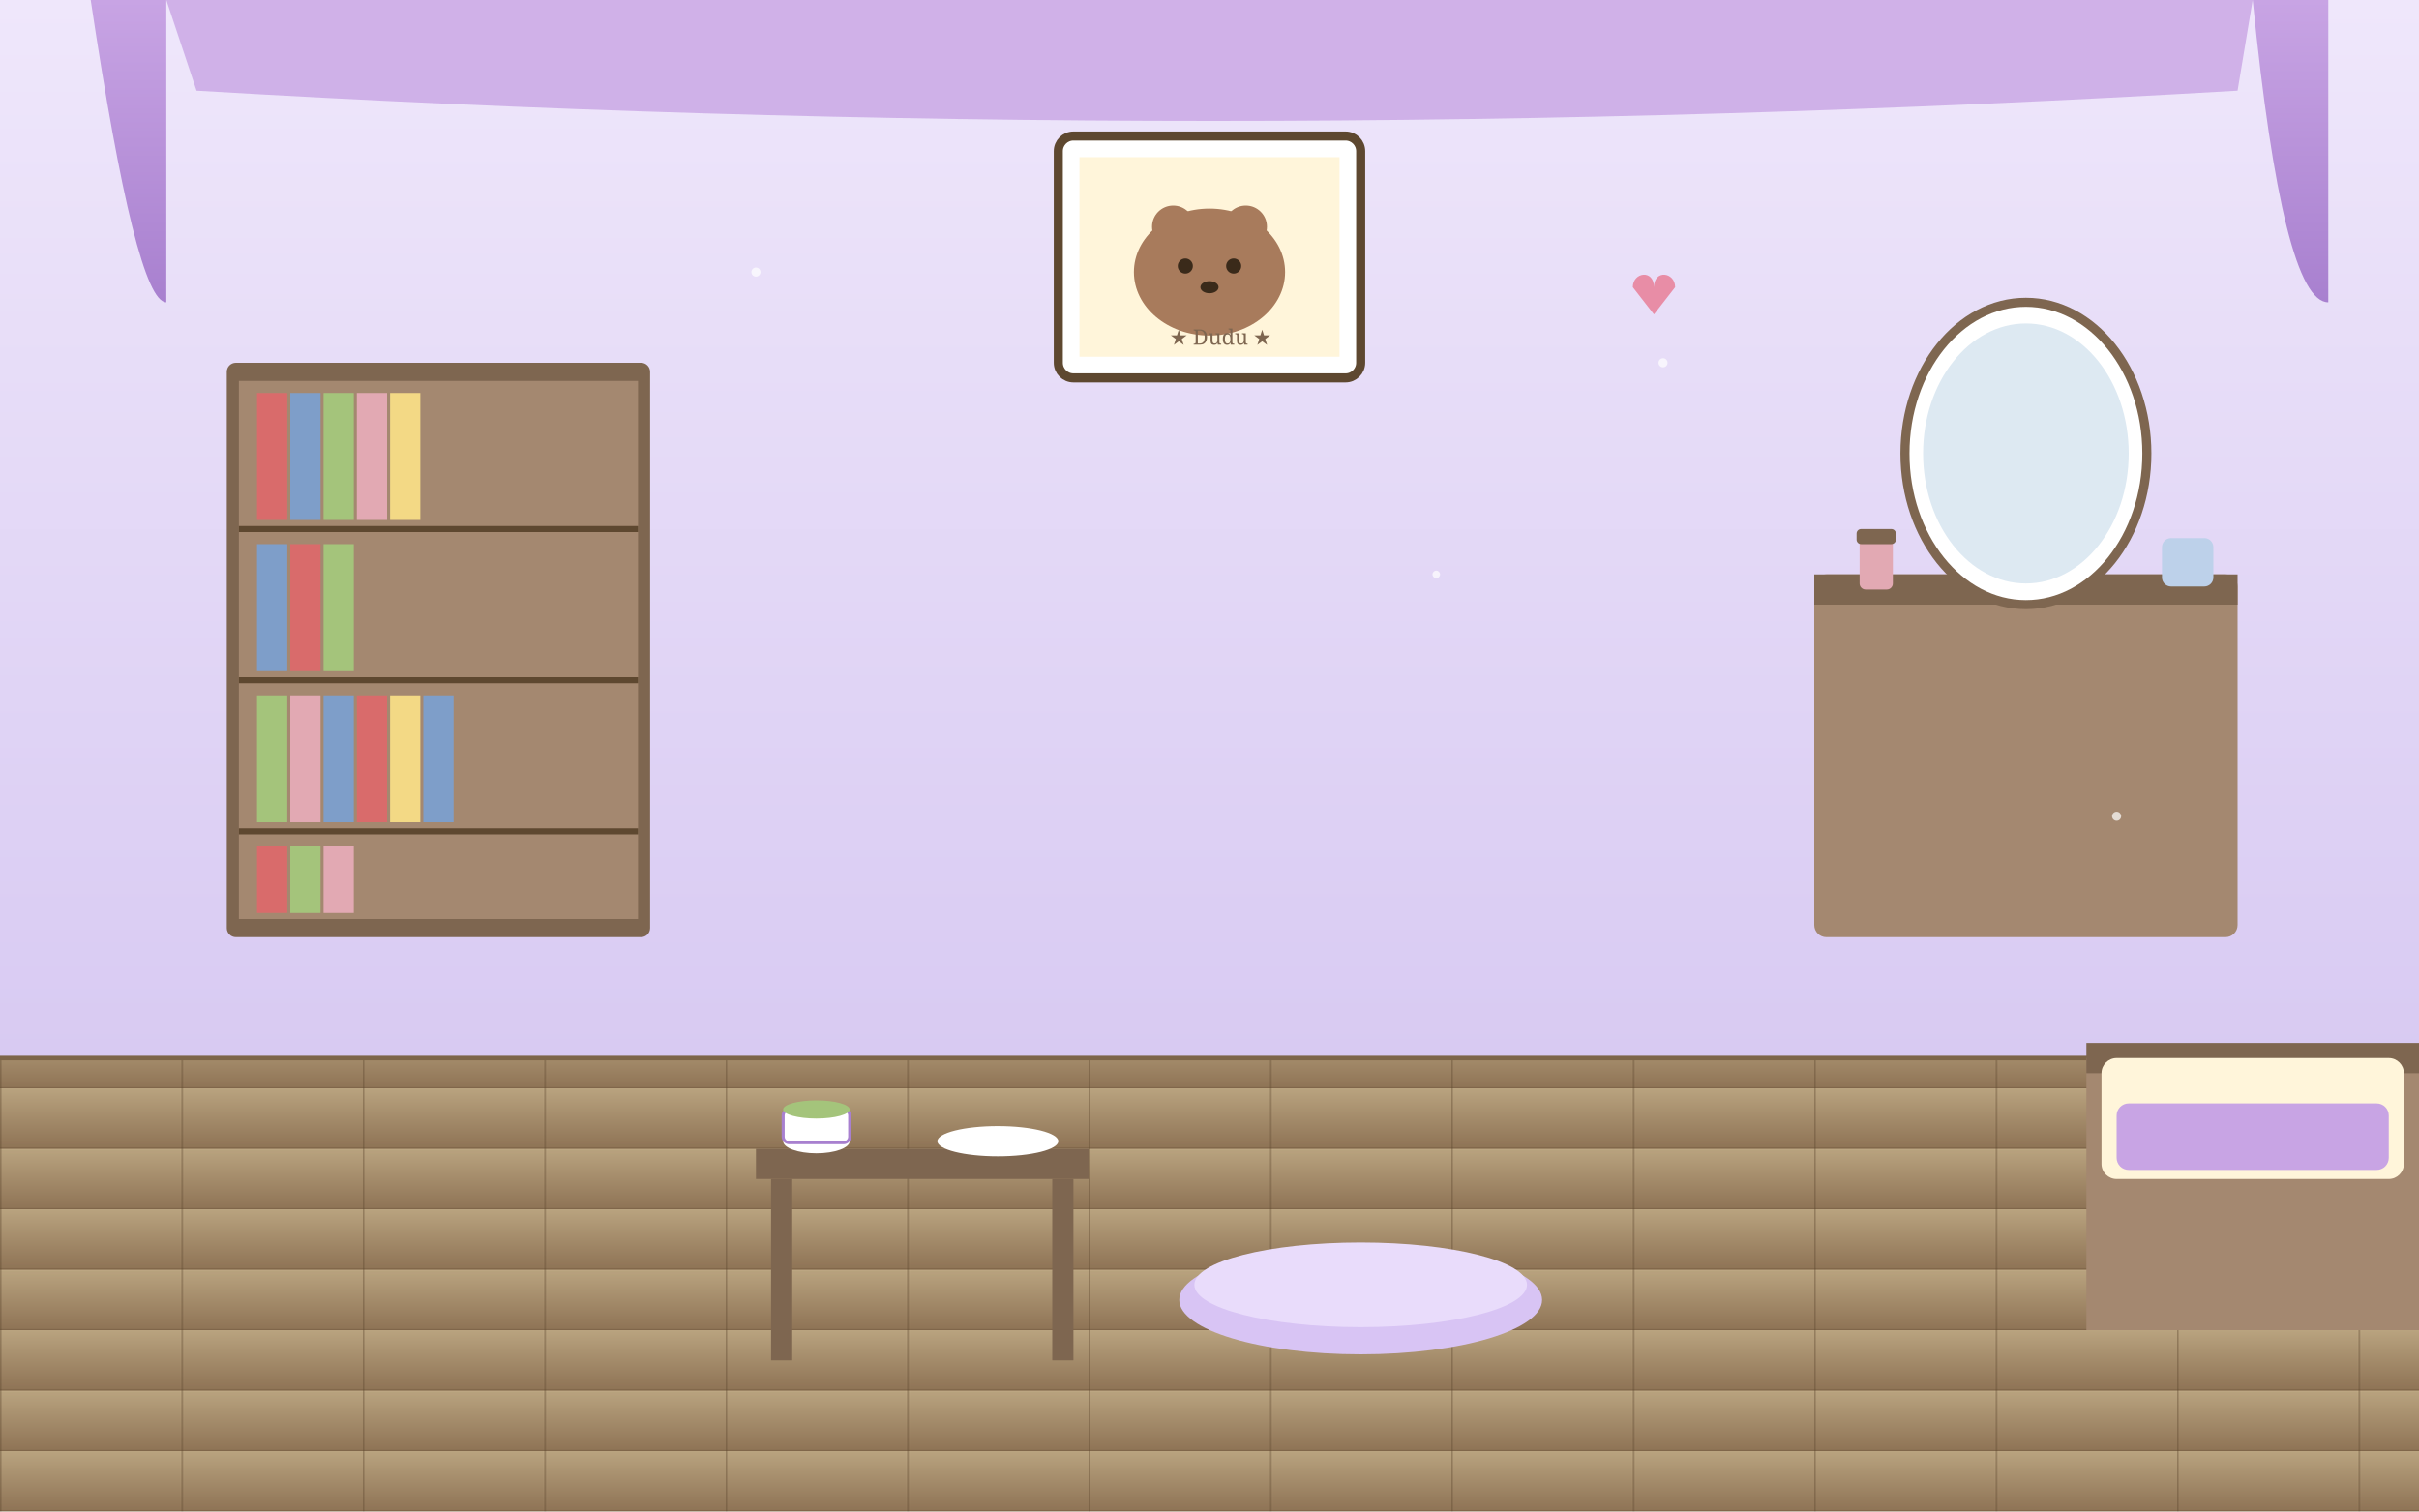
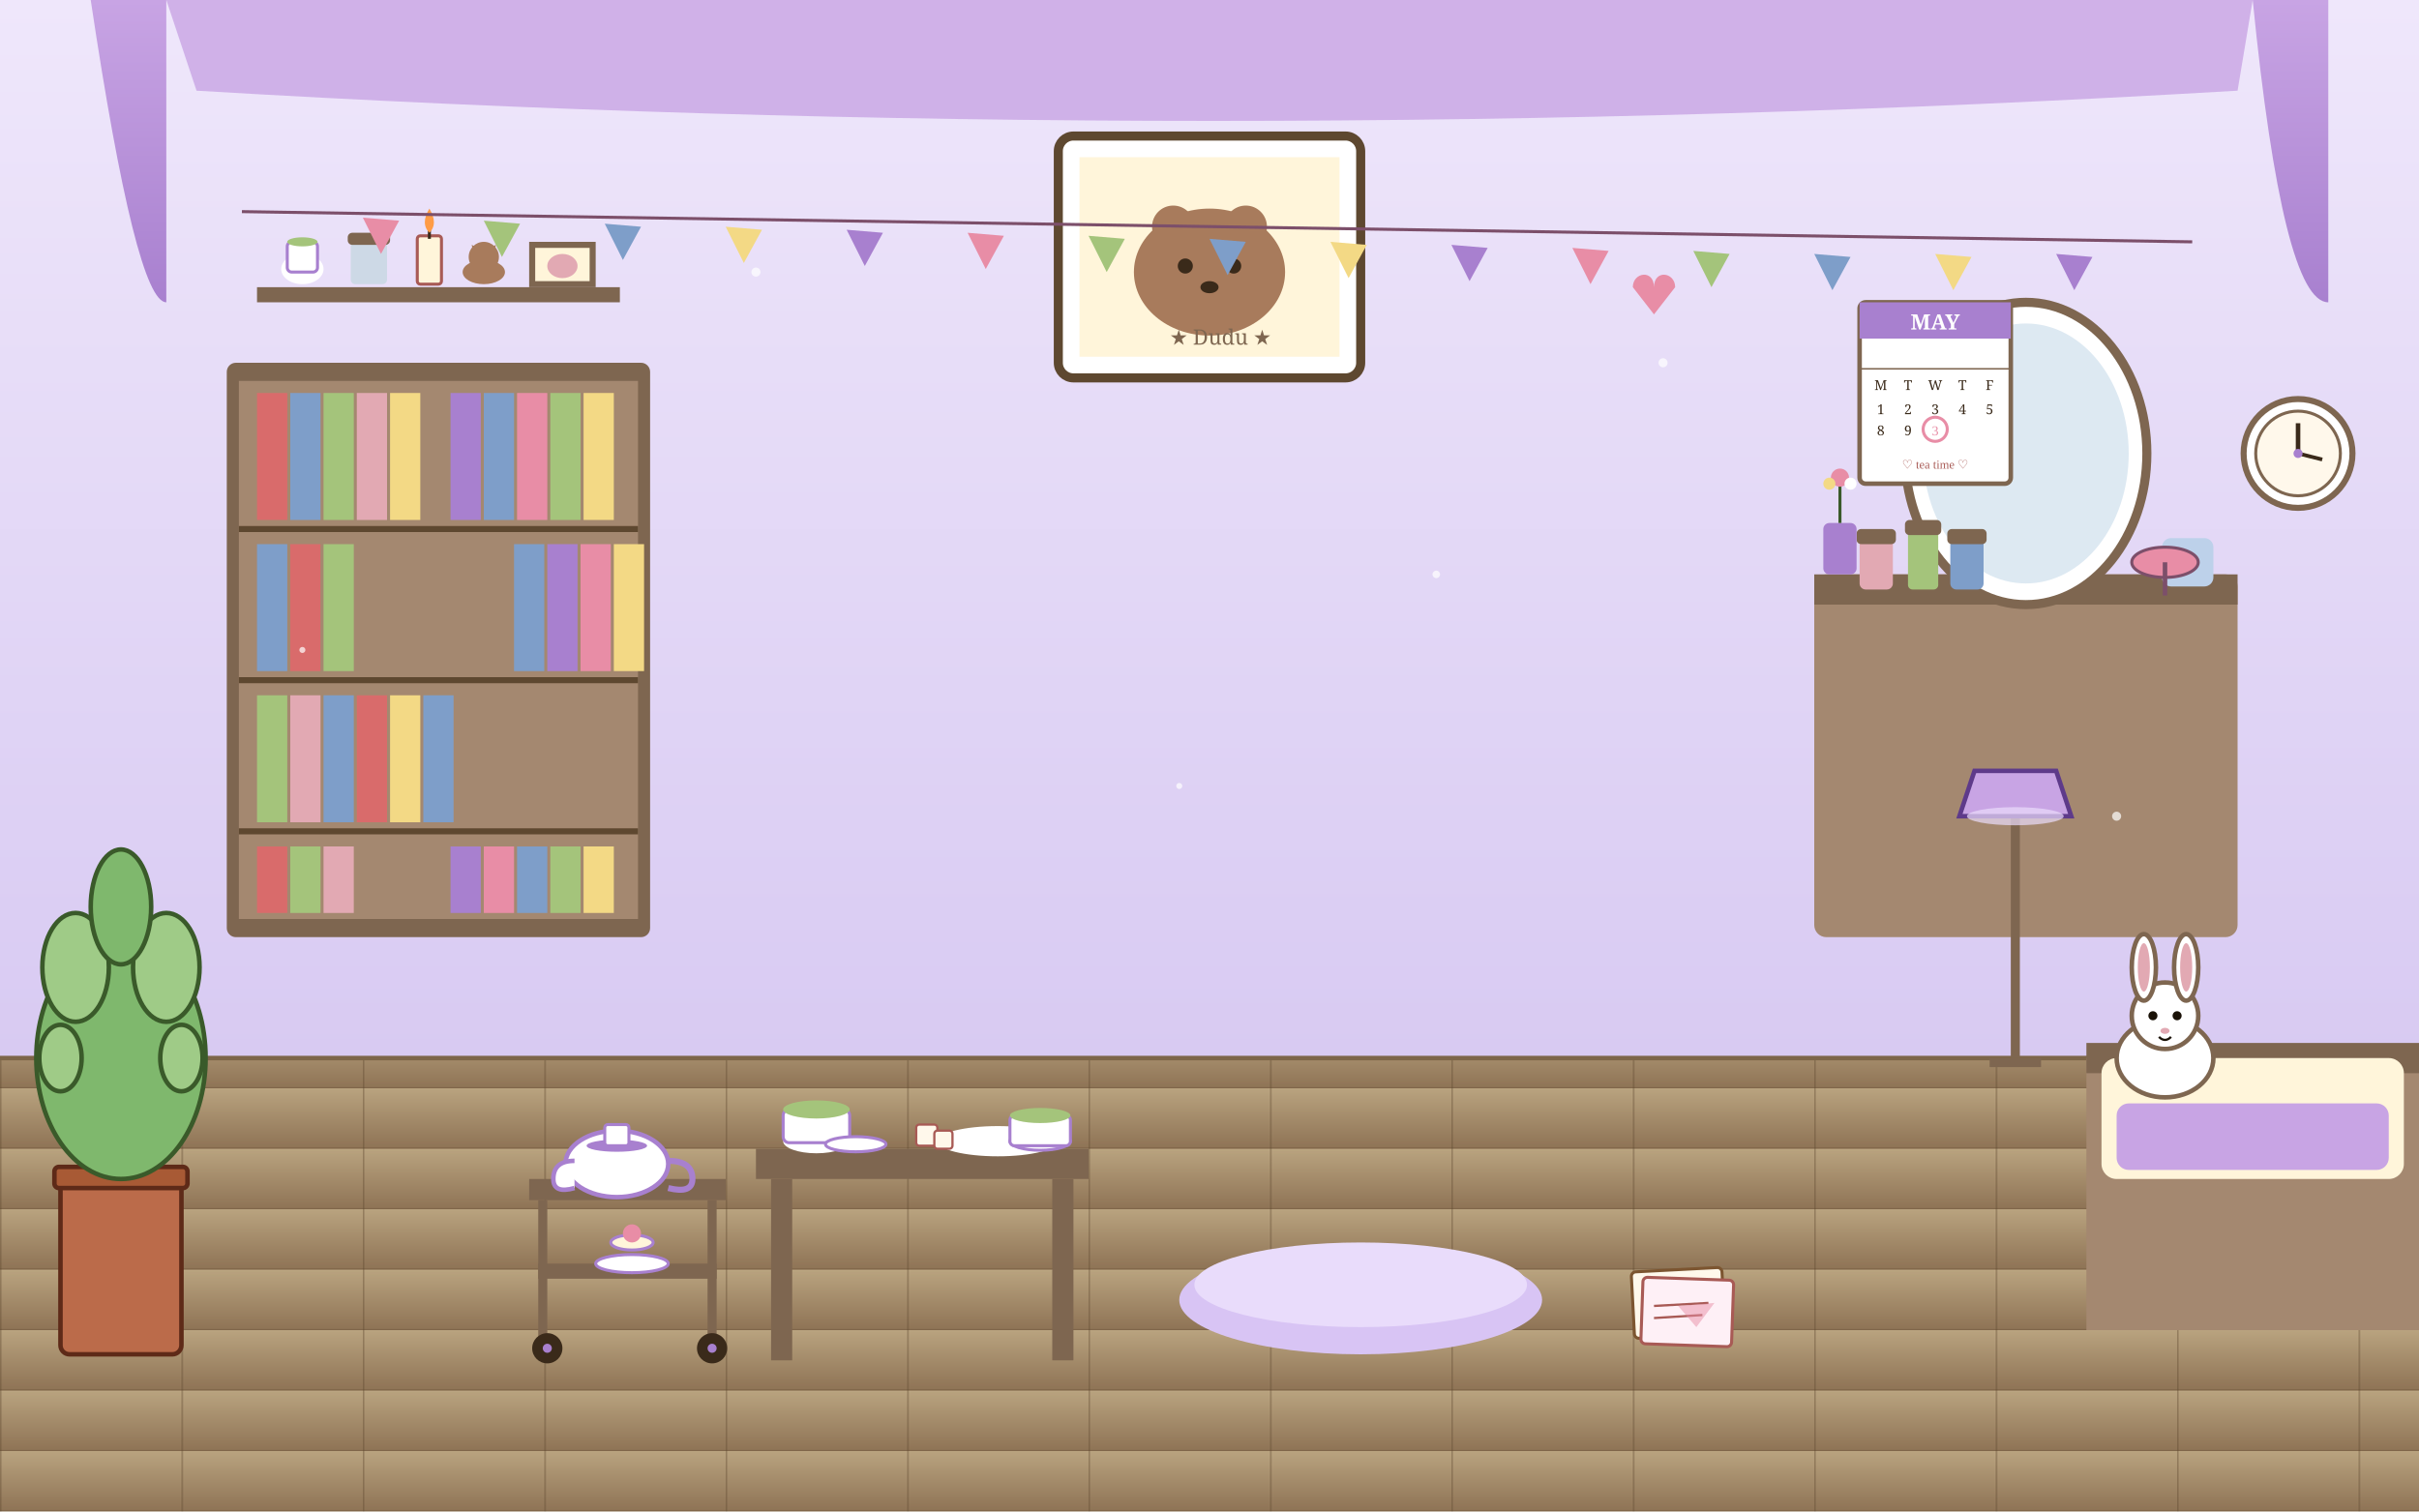
<svg xmlns="http://www.w3.org/2000/svg" viewBox="0 0 1600 1000" width="1600" height="1000">
  <defs>
    <linearGradient id="wall2" x1="0" y1="0" x2="0" y2="1">
      <stop offset="0" stop-color="#efe7fb" />
      <stop offset="1" stop-color="#d8caf2" />
    </linearGradient>
    <linearGradient id="floor2" x1="0" y1="0" x2="0" y2="1">
      <stop offset="0" stop-color="#b9a37f" />
      <stop offset="1" stop-color="#8e7355" />
    </linearGradient>
    <linearGradient id="cushion" x1="0" y1="0" x2="0" y2="1">
      <stop offset="0" stop-color="#fff0c2" />
      <stop offset="1" stop-color="#f3d985" />
    </linearGradient>
    <linearGradient id="curtain2" x1="0" y1="0" x2="0" y2="1">
      <stop offset="0" stop-color="#c8a4e4" />
      <stop offset="1" stop-color="#a880cf" />
    </linearGradient>
    <pattern id="floorPlanks2" x="0" y="0" width="120" height="40" patternUnits="userSpaceOnUse">
      <rect width="120" height="40" fill="url(#floor2)" />
      <line x1="0" y1="0" x2="0" y2="40" stroke="#5e4830" stroke-width="2" opacity="0.4" />
      <line x1="0" y1="40" x2="120" y2="40" stroke="#5e4830" stroke-width="1.5" opacity="0.3" />
    </pattern>
  </defs>
  <rect x="0" y="0" width="1600" height="700" fill="url(#wall2)" />
  <rect x="0" y="700" width="1600" height="300" fill="url(#floorPlanks2)" />
  <line x1="0" y1="700" x2="1600" y2="700" stroke="#7d6549" stroke-width="3" />
  <g>
    <path d="M 60 0 Q 90 200 110 200 L 110 0 Z" fill="url(#curtain2)" />
    <path d="M 1490 0 Q 1510 200 1540 200 L 1540 0 Z" fill="url(#curtain2)" />
    <path d="M 110 0 L 1490 0 L 1480 60 Q 800 100 130 60 Z" fill="#c8a4e4" opacity="0.8" />
  </g>
  <g transform="translate(700,90)">
    <rect x="0" y="0" width="200" height="160" rx="10" fill="#fff" stroke="#5e4830" stroke-width="6" />
    <rect x="14" y="14" width="172" height="132" fill="#fff5da" />
    <ellipse cx="100" cy="90" rx="50" ry="42" fill="#a87b5c" />
    <circle cx="76" cy="60" r="14" fill="#a87b5c" />
    <circle cx="124" cy="60" r="14" fill="#a87b5c" />
    <circle cx="84" cy="86" r="5" fill="#3a2a1a" />
    <circle cx="116" cy="86" r="5" fill="#3a2a1a" />
    <ellipse cx="100" cy="100" rx="6" ry="4" fill="#3a2a1a" />
    <text x="74" y="138" font-size="14" fill="#7e6650" font-family="serif">★ Dudu ★</text>
  </g>
  <g>
    <rect x="150" y="240" width="280" height="380" rx="6" fill="#7e6650" />
    <rect x="158" y="252" width="264" height="356" fill="#a48870" />
    <line x1="158" y1="350" x2="422" y2="350" stroke="#5e4830" stroke-width="4" />
    <line x1="158" y1="450" x2="422" y2="450" stroke="#5e4830" stroke-width="4" />
    <line x1="158" y1="550" x2="422" y2="550" stroke="#5e4830" stroke-width="4" />
    <g transform="translate(170,260)">
      <rect x="0" y="0" width="20" height="84" fill="#d96b6b" />
      <rect x="22" y="0" width="20" height="84" fill="#7e9ec9" />
      <rect x="44" y="0" width="20" height="84" fill="#a4c47b" />
      <rect x="66" y="0" width="20" height="84" fill="#e2a9b3" />
      <rect x="88" y="0" width="20" height="84" fill="#f3d985" />
    </g>
    <g transform="translate(170,360)">
      <rect x="0" y="0" width="20" height="84" fill="#7e9ec9" />
      <rect x="22" y="0" width="20" height="84" fill="#d96b6b" />
      <rect x="44" y="0" width="20" height="84" fill="#a4c47b" />
    </g>
    <g transform="translate(170,460)">
      <rect x="0" y="0" width="20" height="84" fill="#a4c47b" />
      <rect x="22" y="0" width="20" height="84" fill="#e2a9b3" />
      <rect x="44" y="0" width="20" height="84" fill="#7e9ec9" />
      <rect x="66" y="0" width="20" height="84" fill="#d96b6b" />
      <rect x="88" y="0" width="20" height="84" fill="#f3d985" />
      <rect x="110" y="0" width="20" height="84" fill="#7e9ec9" />
    </g>
    <g transform="translate(170,560)">
      <rect x="0" y="0" width="20" height="44" fill="#d96b6b" />
      <rect x="22" y="0" width="20" height="44" fill="#a4c47b" />
      <rect x="44" y="0" width="20" height="44" fill="#e2a9b3" />
    </g>
  </g>
  <g>
    <rect x="1200" y="380" width="280" height="240" rx="8" fill="#a48870" />
    <rect x="1200" y="380" width="280" height="20" fill="#7e6650" />
    <ellipse cx="1340" cy="300" rx="80" ry="100" fill="#fff" stroke="#7e6650" stroke-width="6" />
    <ellipse cx="1340" cy="300" rx="68" ry="86" fill="#dde9f2" />
    <rect x="1230" y="356" width="22" height="34" rx="4" fill="#e2a9b3" />
    <rect x="1228" y="350" width="26" height="10" rx="3" fill="#7e6650" />
    <rect x="1430" y="356" width="34" height="32" rx="6" fill="#bdd1ea" />
  </g>
  <g>
    <rect x="500" y="760" width="220" height="20" fill="#7e6650" />
    <rect x="510" y="780" width="14" height="120" fill="#7e6650" />
    <rect x="696" y="780" width="14" height="120" fill="#7e6650" />
    <ellipse cx="540" cy="755" rx="22" ry="8" fill="#fff" />
    <rect x="518" y="734" width="44" height="22" rx="4" fill="#fff" stroke="#a880cf" stroke-width="2" />
    <ellipse cx="540" cy="734" rx="22" ry="6" fill="#a4c47b" />
    <ellipse cx="660" cy="755" rx="40" ry="10" fill="#fff" />
  </g>
  <g>
    <ellipse cx="900" cy="860" rx="120" ry="36" fill="#d8c4f4" />
    <ellipse cx="900" cy="850" rx="110" ry="28" fill="#e9dcfb" />
  </g>
  <g>
    <rect x="1380" y="700" width="220" height="180" fill="#a48870" />
    <rect x="1380" y="690" width="220" height="20" fill="#7e6650" />
    <rect x="1390" y="700" width="200" height="80" rx="10" fill="#fff5da" />
    <rect x="1400" y="730" width="180" height="44" rx="8" fill="#c8a4e4" />
  </g>
+   <g transform="translate(298,260)">
+     <rect x="0" y="0" width="20" height="84" fill="#a880cf" />
+     <rect x="22" y="0" width="20" height="84" fill="#7e9ec9" />
+     <rect x="44" y="0" width="20" height="84" fill="#e88da6" />
+     <rect x="66" y="0" width="20" height="84" fill="#a4c47b" />
+     <rect x="88" y="0" width="20" height="84" fill="#f3d985" />
+   </g>
+   <g transform="translate(280,360)">
+     <rect x="60" y="0" width="20" height="84" fill="#7e9ec9" />
+     <rect x="82" y="0" width="20" height="84" fill="#a880cf" />
+     <rect x="104" y="0" width="20" height="84" fill="#e88da6" />
+     <rect x="126" y="0" width="20" height="84" fill="#f3d985" />
+   </g>
+   <g transform="translate(298,560)">
+     <rect x="0" y="0" width="20" height="44" fill="#a880cf" />
+     <rect x="22" y="0" width="20" height="44" fill="#e88da6" />
+     <rect x="44" y="0" width="20" height="44" fill="#7e9ec9" />
+     <rect x="66" y="0" width="20" height="44" fill="#a4c47b" />
+     <rect x="88" y="0" width="20" height="44" fill="#f3d985" />
+   </g>
+   <g>
+     <rect x="170" y="190" width="240" height="10" fill="#7e6650" />
+     <ellipse cx="200" cy="178" rx="14" ry="10" fill="#fff" />
+     <rect x="190" y="160" width="20" height="20" rx="3" fill="#fff" stroke="#a880cf" stroke-width="2" />
+     <ellipse cx="200" cy="160" rx="10" ry="3" fill="#a4c47b" />
+     <rect x="232" y="160" width="24" height="28" rx="3" fill="#cdd9e6" />
+     <rect x="230" y="154" width="28" height="8" rx="3" fill="#7e6650" />
+     <rect x="276" y="156" width="16" height="32" rx="2" fill="#fff5da" stroke="#a85a55" stroke-width="2" />
+     <line x1="284" y1="148" x2="284" y2="158" stroke="#3a2a1a" stroke-width="2" />
+     <path d="M 284 138 Q 278 148 284 154 Q 290 148 284 138 Z" fill="#ff9c46" />
+     <ellipse cx="320" cy="180" rx="14" ry="8" fill="#a87b5c" />
+     <circle cx="320" cy="170" r="10" fill="#a87b5c" />
+     <polygon points="312,162 314,172 320,166" fill="#a87b5c" />
+     <polygon points="328,162 326,172 320,166" fill="#a87b5c" />
+     <rect x="350" y="160" width="44" height="30" fill="#7e6650" />
+     <rect x="354" y="164" width="36" height="22" fill="#fff5da" />
+     <ellipse cx="372" cy="176" rx="10" ry="8" fill="#e2a9b3" />
+   </g>
+   <g>
+     <rect x="350" y="780" width="130" height="14" fill="#7e6650" />
+     <rect x="356" y="794" width="6" height="92" fill="#7e6650" />
+     <rect x="468" y="794" width="6" height="92" fill="#7e6650" />
+     <circle cx="362" cy="892" r="10" fill="#3a2a1a" />
+     <circle cx="471" cy="892" r="10" fill="#3a2a1a" />
+     <circle cx="362" cy="892" r="3" fill="#a880cf" />
+     <circle cx="471" cy="892" r="3" fill="#a880cf" />
+     <rect x="356" y="836" width="118" height="10" fill="#7e6650" />
+     <ellipse cx="408" cy="770" rx="34" ry="22" fill="#fff" stroke="#a880cf" stroke-width="3" />
+     <ellipse cx="408" cy="758" rx="20" ry="4" fill="#a880cf" />
+     <rect x="400" y="744" width="16" height="14" rx="2" fill="#fff" stroke="#a880cf" stroke-width="2" />
+     <path d="M 380 768 Q 366 768 366 780 Q 366 790 380 786" fill="#fff" stroke="#a880cf" stroke-width="3" />
+     <path d="M 442 768 Q 458 768 458 780 Q 458 790 442 786" fill="none" stroke="#a880cf" stroke-width="4" />
+     <ellipse cx="418" cy="836" rx="24" ry="6" fill="#fff" stroke="#a880cf" stroke-width="2" />
+     <ellipse cx="418" cy="822" rx="14" ry="5" fill="#fff5da" stroke="#a880cf" stroke-width="2" />
+     <circle cx="418" cy="816" r="6" fill="#e88da6" />
+   </g>
+   <g>
+     <ellipse cx="688" cy="755" rx="20" ry="6" fill="#fff" stroke="#a880cf" stroke-width="2" />
+     <rect x="668" y="738" width="40" height="20" rx="3" fill="#fff" stroke="#a880cf" stroke-width="2" />
+     <ellipse cx="688" cy="738" rx="20" ry="5" fill="#a4c47b" />
+     <ellipse cx="566" cy="757" rx="20" ry="5" fill="#fff" stroke="#a880cf" stroke-width="2" />
+     <rect x="606" y="744" width="14" height="14" rx="2" fill="#fff8eb" stroke="#a85a55" stroke-width="1.5" />
+     <rect x="618" y="748" width="12" height="12" rx="2" fill="#fff8eb" stroke="#a85a55" stroke-width="1.5" />
+   </g>
+   <g>
+     <rect x="1262" y="350" width="20" height="40" rx="3" fill="#a4c47b" />
+     <rect x="1260" y="344" width="24" height="10" rx="3" fill="#7e6650" />
+     <rect x="1290" y="356" width="22" height="34" rx="4" fill="#7e9ec9" />
+     <rect x="1288" y="350" width="26" height="10" rx="3" fill="#7e6650" />
+     <ellipse cx="1432" cy="372" rx="22" ry="10" fill="#e88da6" stroke="#7c4f6a" stroke-width="2" />
+     <line x1="1432" y1="372" x2="1432" y2="394" stroke="#7c4f6a" stroke-width="3" />
+     <rect x="1206" y="346" width="22" height="34" rx="4" fill="#a880cf" />
+     <line x1="1217" y1="320" x2="1217" y2="346" stroke="#3a5a2a" stroke-width="2" />
+     <circle cx="1217" cy="316" r="6" fill="#e88da6" />
+     <circle cx="1210" cy="320" r="4" fill="#f3d985" />
+     <circle cx="1224" cy="320" r="4" fill="#fff" />
+   </g>
+   <g transform="translate(1230,200)">
+     <rect x="0" y="0" width="100" height="120" rx="4" fill="#fff" stroke="#7e6650" stroke-width="3" />
+     <rect x="0" y="0" width="100" height="24" fill="#a880cf" />
+     <text x="50" y="18" text-anchor="middle" font-size="14" font-family="serif" font-weight="bold" fill="#fff">MAY</text>
+     <line x1="0" y1="44" x2="100" y2="44" stroke="#7e6650" stroke-width="1" />
+     <g fill="#3a2a1a" font-family="serif" font-size="9" text-anchor="middle">
+       <text x="14" y="58">M</text>
+       <text x="32" y="58">T</text>
+       <text x="50" y="58">W</text>
+       <text x="68" y="58">T</text>
+       <text x="86" y="58">F</text>
+     </g>
+     <g fill="#3a2a1a" font-family="serif" font-size="9" text-anchor="middle">
+       <text x="14" y="74">1</text>
+       <text x="32" y="74">2</text>
+       <text x="50" y="74">3</text>
+       <text x="68" y="74">4</text>
+       <text x="86" y="74">5</text>
+       <text x="14" y="88">8</text>
+       <text x="32" y="88">9</text>
+     </g>
+     <circle cx="50" cy="84" r="8" fill="none" stroke="#e88da6" stroke-width="2" />
+     <text x="50" y="88" text-anchor="middle" font-size="9" fill="#e88da6">3</text>
+     <text x="50" y="110" text-anchor="middle" font-size="8" fill="#a85a55">♡ tea time ♡</text>
+   </g>
+   <g>
+     <rect x="40" y="780" width="80" height="116" rx="6" fill="#bb6b4a" stroke="#5e2a18" stroke-width="3" />
+     <rect x="36" y="772" width="88" height="14" rx="3" fill="#a85a35" stroke="#5e2a18" stroke-width="3" />
+     <ellipse cx="80" cy="700" rx="56" ry="80" fill="#7fb86d" stroke="#3a5a2a" stroke-width="3" />
+     <ellipse cx="50" cy="640" rx="22" ry="36" fill="#9fcb87" stroke="#3a5a2a" stroke-width="3" />
+     <ellipse cx="110" cy="640" rx="22" ry="36" fill="#9fcb87" stroke="#3a5a2a" stroke-width="3" />
+     <ellipse cx="80" cy="600" rx="20" ry="38" fill="#7fb86d" stroke="#3a5a2a" stroke-width="3" />
+     <ellipse cx="40" cy="700" rx="14" ry="22" fill="#9fcb87" stroke="#3a5a2a" stroke-width="3" />
+     <ellipse cx="120" cy="700" rx="14" ry="22" fill="#9fcb87" stroke="#3a5a2a" stroke-width="3" />
+   </g>
+   <g>
+     <line x1="160" y1="140" x2="1450" y2="160" stroke="#7c4f6a" stroke-width="2" />
+     <polygon points="240,144 264,146 252,168" fill="#e88da6" />
+     <polygon points="320,146 344,148 332,170" fill="#a4c47b" />
+     <polygon points="400,148 424,150 412,172" fill="#7e9ec9" />
+     <polygon points="480,150 504,152 492,174" fill="#f3d985" />
+     <polygon points="560,152 584,154 572,176" fill="#a880cf" />
+     <polygon points="640,154 664,156 652,178" fill="#e88da6" />
+     <polygon points="720,156 744,158 732,180" fill="#a4c47b" />
+     <polygon points="800,158 824,160 812,182" fill="#7e9ec9" />
+     <polygon points="880,160 904,162 892,184" fill="#f3d985" />
+     <polygon points="960,162 984,164 972,186" fill="#a880cf" />
+     <polygon points="1040,164 1064,166 1052,188" fill="#e88da6" />
+     <polygon points="1120,166 1144,168 1132,190" fill="#a4c47b" />
+     <polygon points="1200,168 1224,170 1212,192" fill="#7e9ec9" />
+     <polygon points="1280,168 1304,170 1292,192" fill="#f3d985" />
+     <polygon points="1360,168 1384,170 1372,192" fill="#a880cf" />
+   </g>
+   <g transform="translate(1392,640)">
+     <ellipse cx="40" cy="60" rx="32" ry="26" fill="#fff" stroke="#7e6650" stroke-width="3" />
+     <circle cx="40" cy="32" r="22" fill="#fff" stroke="#7e6650" stroke-width="3" />
+     <ellipse cx="26" cy="0" rx="8" ry="22" fill="#fff" stroke="#7e6650" stroke-width="3" />
+     <ellipse cx="54" cy="0" rx="8" ry="22" fill="#fff" stroke="#7e6650" stroke-width="3" />
+     <ellipse cx="26" cy="0" rx="4" ry="16" fill="#e2a9b3" />
+     <ellipse cx="54" cy="0" rx="4" ry="16" fill="#e2a9b3" />
+     <circle cx="32" cy="32" r="3" fill="#1a1208" />
+     <circle cx="48" cy="32" r="3" fill="#1a1208" />
+     <ellipse cx="40" cy="42" rx="3" ry="2" fill="#e2a9b3" />
+     <path d="M 36 46 Q 40 50 44 46" stroke="#1a1208" stroke-width="1.5" fill="none" />
+   </g>
+   <g>
+     <rect x="1330" y="540" width="6" height="160" fill="#7e6650" />
+     <rect x="1316" y="700" width="34" height="6" fill="#7e6650" />
+     <path d="M 1296 540 L 1370 540 L 1360 510 L 1306 510 Z" fill="#c8a4e4" stroke="#5e3a8a" stroke-width="3" />
+     <ellipse cx="1333" cy="540" rx="32" ry="6" fill="#e9dcfb" opacity="0.7" />
+   </g>
+   <g transform="translate(1080,840)">
+     <rect x="0" y="0" width="60" height="44" rx="3" fill="#fff8eb" stroke="#7c5530" stroke-width="2" transform="rotate(-3 30 22)" />
+     <rect x="6" y="6" width="60" height="44" rx="3" fill="#fef0f6" stroke="#a85a55" stroke-width="2" transform="rotate(2 36 28)" />
+     <path d="M 14 24 L 50 22 M 14 32 L 46 30" stroke="#a85a55" stroke-width="1.5" />
+     <path d="M 30 24 L 54 22 L 42 38 Z" fill="#e88da6" opacity="0.5" />
+   </g>
+   <g transform="translate(1480,260)">
+     <circle cx="40" cy="40" r="36" fill="#fff" stroke="#7e6650" stroke-width="4" />
+     <circle cx="40" cy="40" r="28" fill="#fff8eb" stroke="#7e6650" stroke-width="2" />
+     <line x1="40" y1="40" x2="40" y2="20" stroke="#3a2a1a" stroke-width="3" />
+     <line x1="40" y1="40" x2="56" y2="44" stroke="#3a2a1a" stroke-width="2.5" />
+     <circle cx="40" cy="40" r="3" fill="#a880cf" />
+   </g>
  <g opacity="0.7" fill="#fff">
    <circle cx="500" cy="180" r="3" />
    <circle cx="1100" cy="240" r="3" />
    <circle cx="950" cy="380" r="2.5" />
    <circle cx="1400" cy="540" r="3" />
+     <circle cx="200" cy="430" r="2" />
+     <circle cx="780" cy="520" r="2" />
  </g>
  <g transform="translate(1080,180)">
    <path d="M 0 10 C 0 0, 14 -2, 14 10 C 14 -2, 28 0, 28 10 L 14 28 Z" fill="#e88da6" />
  </g>
</svg>
